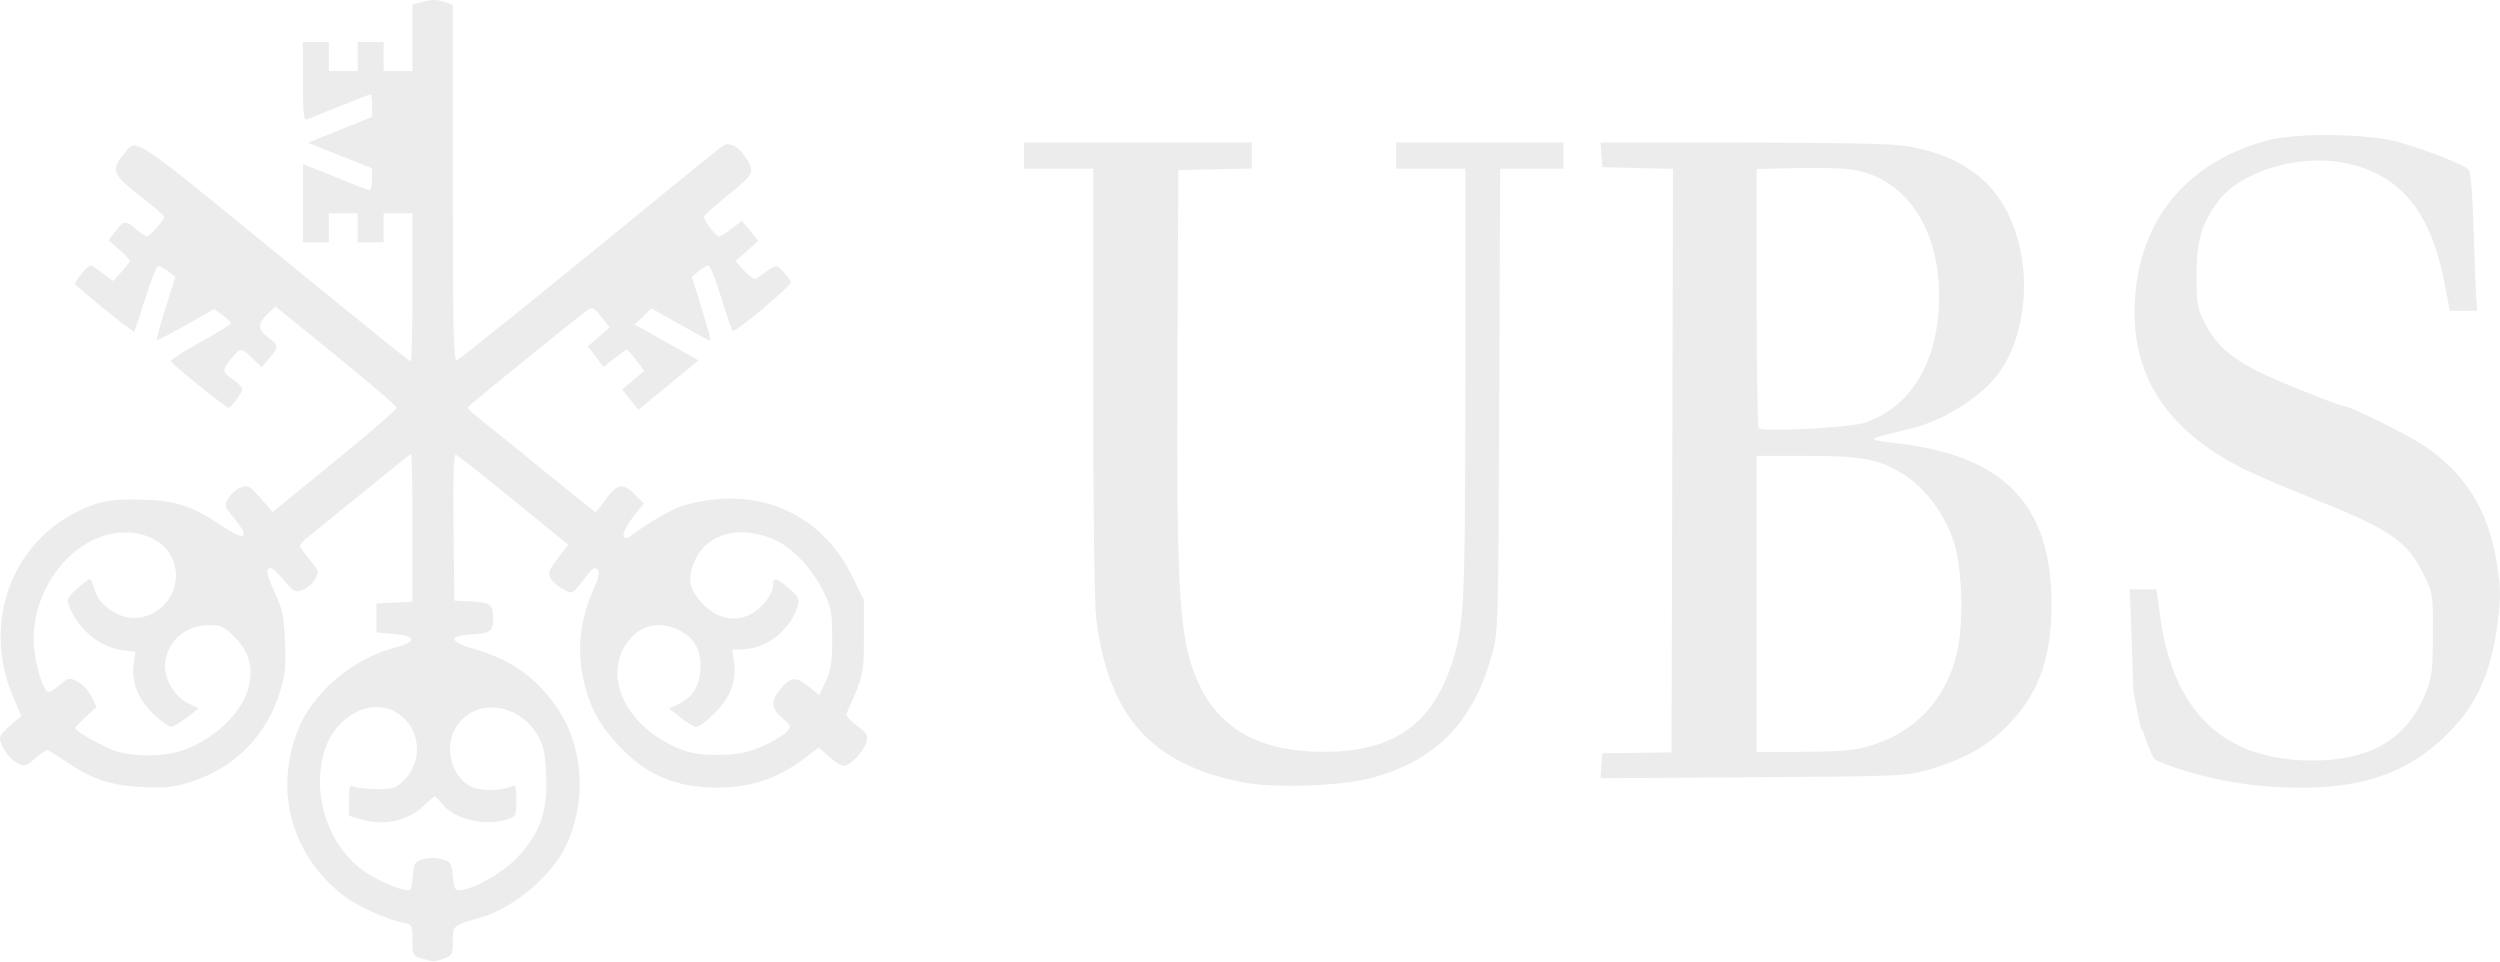
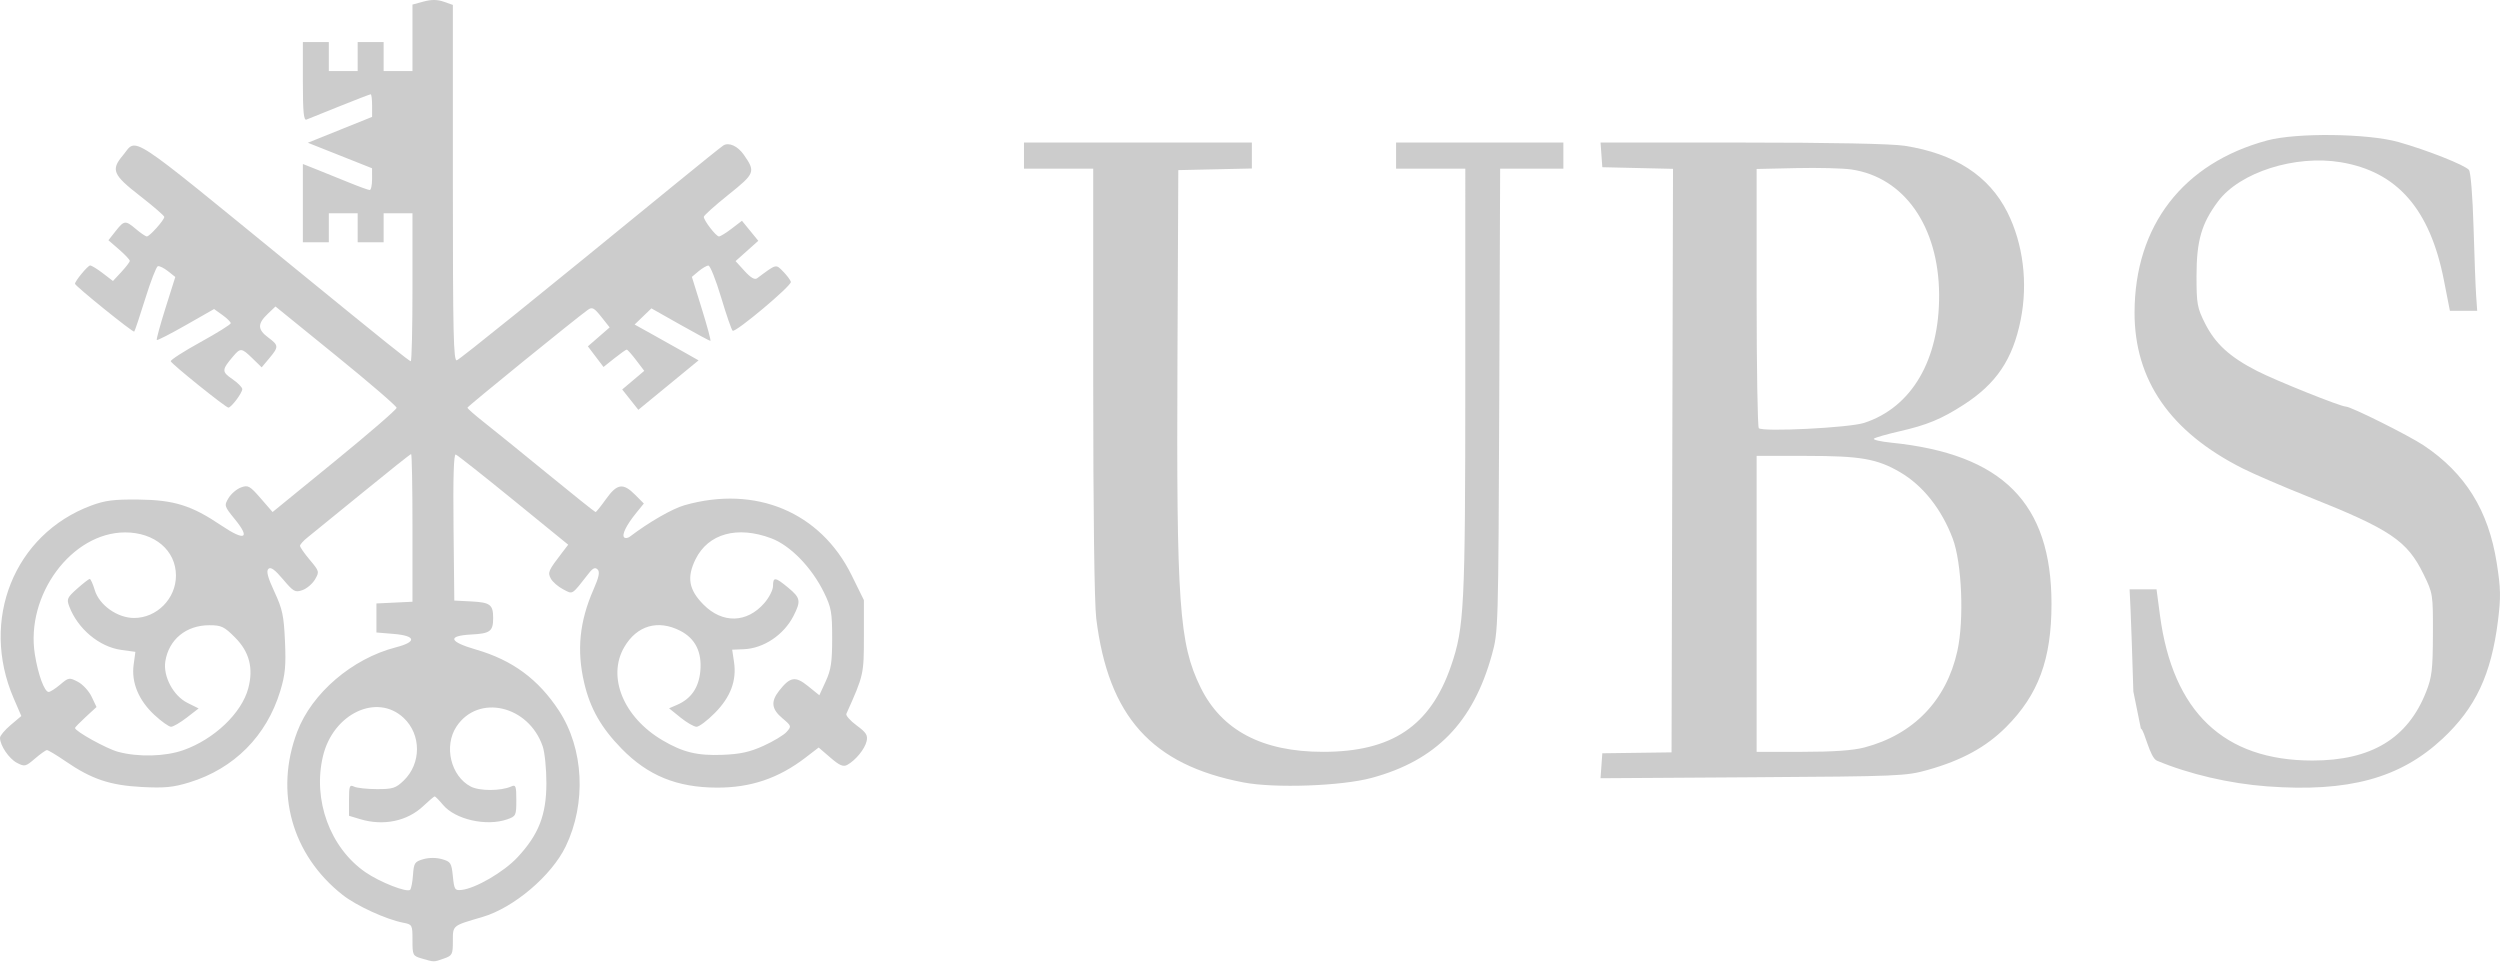
<svg xmlns="http://www.w3.org/2000/svg" width="535.395" height="205.867" id="svg2" version="1.0">
  <defs id="defs4" />
  <g id="layer1" transform="translate(-127.5114,-471.436)">
    <g id="g2189" transform="translate(-4.043604,37.50739)">
-       <path style="fill:#ececec" d="M 617.087,602.336 C 609.045,601.742 600.369,599.72 593.484,596.837 C 591.926,596.185 590.824,590.255 590.04,589.957 L 588.429,582.017 C 588.219,574.942 587.953,567.127 587.837,564.649 L 587.626,560.145 L 590.51,560.145 L 593.395,560.145 L 594.128,565.686 C 596.868,586.386 607.801,596.804 626.783,596.804 C 639.389,596.804 647.204,592.075 651.14,582.067 C 652.368,578.944 652.557,577.335 652.582,569.768 C 652.61,561.156 652.589,561.016 650.58,556.908 C 647.056,549.697 643.493,547.306 625.739,540.237 C 620.473,538.141 614.219,535.444 611.84,534.246 C 596.336,526.432 588.655,515.347 588.686,500.831 C 588.726,482.26 599.065,468.856 617.091,464.005 C 623.366,462.316 638.655,462.5 645.198,464.344 C 651.333,466.072 659.445,469.285 660.305,470.328 C 660.673,470.774 661.093,476.03 661.282,482.541 C 661.464,488.828 661.715,495.44 661.84,497.234 L 662.067,500.496 L 659.145,500.496 L 656.223,500.496 L 654.94,493.953 C 651.952,478.718 644.939,470.687 632.862,468.675 C 623.086,467.045 611.239,470.818 606.574,477.047 C 603.027,481.782 601.957,485.49 601.957,493.04 C 601.957,499.042 602.104,499.855 603.791,503.204 C 605.983,507.556 609.098,510.401 614.929,513.38 C 619.014,515.467 632.809,521 633.928,521 C 635.014,521 647.406,527.178 650.609,529.316 C 659.518,535.264 664.48,543.246 666.248,554.474 C 667.112,559.962 667.151,561.792 666.515,566.876 C 665.073,578.398 661.715,585.536 654.627,592.146 C 645.542,600.618 634.476,603.622 617.087,602.336 z M 397.875,601.497 C 378.21,597.73 368.912,587.379 366.324,566.374 C 365.924,563.131 365.675,543.629 365.675,515.58 L 365.675,470.05 L 358.262,470.05 L 350.85,470.05 L 350.85,467.254 L 350.85,464.458 L 375.25,464.458 L 399.65,464.458 L 399.65,467.235 L 399.65,470.013 L 391.774,470.187 L 383.898,470.361 L 383.718,510.748 C 383.482,563.3 384.076,571.763 388.654,581.116 C 393.17,590.344 401.896,594.94 414.899,594.94 C 429.646,594.94 437.866,589.426 442.3,576.561 C 445.137,568.331 445.355,563.983 445.359,515.563 L 445.362,470.05 L 437.95,470.05 L 430.537,470.05 L 430.537,467.254 L 430.537,464.458 L 448.451,464.458 L 466.365,464.458 L 466.365,467.254 L 466.365,470.05 L 459.594,470.05 L 452.824,470.05 L 452.631,519.602 C 452.44,568.632 452.423,569.206 451.063,574.125 C 447.043,588.655 439.095,596.796 425.286,600.527 C 418.836,602.27 404.55,602.776 397.875,601.497 z M 474.513,597.922 L 474.704,595.25 L 482.117,595.152 L 489.53,595.053 L 489.687,532.571 L 489.845,470.088 L 482.275,469.914 L 474.704,469.739 L 474.515,467.099 L 474.325,464.458 L 504.665,464.458 C 523.852,464.458 536.638,464.712 539.448,465.149 C 550.175,466.817 557.501,471.554 561.441,479.37 C 564.838,486.109 565.884,494.551 564.299,502.435 C 562.599,510.893 559.092,516.106 552.061,520.627 C 547.309,523.683 544.248,524.948 538.331,526.301 C 535.613,526.923 533.159,527.627 532.879,527.866 C 532.598,528.106 534.266,528.494 536.585,528.73 C 560.447,531.155 570.899,541.67 570.899,563.251 C 570.899,575.133 568.094,582.727 561.14,589.672 C 556.877,593.929 551.703,596.756 544.41,598.813 C 539.749,600.127 538.333,600.187 506.944,600.386 L 474.322,600.593 L 474.513,597.922 z M 530.798,594.013 C 541.343,591.25 548.396,583.941 550.739,573.349 C 552.213,566.687 551.71,554.474 549.747,549.271 C 547.361,542.945 543.337,537.88 538.433,535.029 C 533.531,532.179 529.977,531.563 518.451,531.563 L 507.753,531.563 L 507.753,563.251 L 507.753,594.94 L 517.507,594.94 C 524.16,594.94 528.385,594.645 530.798,594.013 z M 530.764,524.498 C 540.979,521.179 546.937,510.978 546.833,496.982 C 546.726,482.384 539.348,471.88 528.038,470.222 C 526.224,469.957 520.918,469.824 516.247,469.928 L 507.753,470.117 L 507.753,497.63 C 507.753,512.762 507.961,525.36 508.216,525.625 C 509.021,526.465 527.563,525.538 530.764,524.498 z " id="path2195" />
-       <path style="fill:#ececec" d="M 221.898,639.206 C 219.953,638.641 219.89,638.518 219.89,635.273 C 219.89,631.987 219.851,631.915 217.883,631.531 C 214.21,630.815 207.881,627.907 204.925,625.578 C 194.036,616.998 190.304,603.579 195.207,590.637 C 198.342,582.362 206.992,574.963 216.347,572.555 C 220.867,571.391 220.653,570.09 215.875,569.689 L 212.169,569.379 L 212.169,566.272 L 212.169,563.165 L 216.03,562.98 L 219.89,562.795 L 219.89,546.981 C 219.89,538.283 219.761,531.166 219.603,531.166 C 219.444,531.166 214.786,534.871 209.25,539.399 C 203.714,543.927 198.423,548.231 197.492,548.964 C 196.561,549.696 195.803,550.535 195.808,550.828 C 195.813,551.12 196.759,552.478 197.911,553.845 C 199.943,556.257 199.976,556.38 199.014,558.021 C 198.47,558.951 197.258,559.981 196.323,560.309 C 194.763,560.856 194.416,560.663 192.167,557.997 C 190.399,555.901 189.523,555.275 189.032,555.758 C 188.538,556.244 188.894,557.593 190.328,560.675 C 192.042,564.359 192.342,565.769 192.586,571.285 C 192.817,576.523 192.639,578.398 191.579,581.901 C 188.663,591.53 181.683,598.55 172.107,601.484 C 168.628,602.549 166.812,602.725 161.914,602.469 C 155.098,602.112 151.166,600.787 145.615,596.976 C 143.666,595.638 141.859,594.554 141.6,594.568 C 141.341,594.582 140.185,595.406 139.03,596.4 C 137.042,598.109 136.835,598.158 135.179,597.296 C 133.478,596.411 131.555,593.566 131.555,591.933 C 131.555,591.489 132.582,590.258 133.837,589.198 L 136.12,587.271 L 134.474,583.452 C 127.24,566.675 134.608,548.352 151.059,542.209 C 154.04,541.096 155.925,540.855 161.206,540.912 C 168.84,540.995 172.585,542.167 178.958,546.466 C 184.001,549.866 185.249,549.298 181.864,545.143 C 179.573,542.33 179.536,542.209 180.502,540.593 C 181.048,539.68 182.244,538.657 183.16,538.321 C 184.684,537.761 185.045,537.961 187.379,540.646 L 189.93,543.584 L 203.212,532.749 C 210.516,526.79 216.493,521.622 216.493,521.266 C 216.493,520.91 210.655,515.881 203.52,510.091 L 190.548,499.563 L 188.849,501.19 C 186.667,503.28 186.705,504.504 189.004,506.214 C 191.266,507.897 191.281,508.195 189.226,510.652 L 187.596,512.601 L 185.645,510.699 C 183.313,508.426 183.059,508.395 181.525,510.196 C 179.022,513.136 179.003,513.528 181.293,515.097 C 182.472,515.904 183.438,516.876 183.44,517.257 C 183.445,518.069 181.077,521.226 180.465,521.222 C 179.904,521.219 168.359,511.938 168.127,511.303 C 168.027,511.028 170.876,509.189 174.459,507.216 C 178.042,505.243 180.973,503.413 180.973,503.149 C 180.973,502.885 180.17,502.094 179.188,501.39 L 177.403,500.112 L 171.382,503.541 C 168.071,505.428 165.26,506.869 165.135,506.744 C 165.011,506.619 165.852,503.53 167.003,499.88 L 169.097,493.244 L 167.518,491.995 C 166.65,491.307 165.675,490.834 165.351,490.942 C 165.028,491.051 163.814,494.19 162.654,497.92 C 161.493,501.649 160.434,504.811 160.299,504.946 C 160.05,505.197 147.616,495.157 147.616,494.705 C 147.616,494.11 150.371,490.779 150.862,490.779 C 151.161,490.779 152.381,491.528 153.575,492.443 L 155.745,494.108 L 157.549,492.167 C 158.541,491.099 159.353,490.03 159.353,489.791 C 159.353,489.552 158.323,488.462 157.065,487.368 L 154.777,485.378 L 156.293,483.453 C 158.151,481.093 158.403,481.067 160.701,483.012 C 161.71,483.866 162.747,484.565 163.005,484.565 C 163.601,484.565 166.775,481.004 166.738,480.377 C 166.722,480.117 164.372,478.088 161.515,475.867 C 155.733,471.372 155.278,470.306 157.836,467.249 C 161.045,463.412 157.997,461.419 194.563,491.254 C 214.331,507.382 219.193,511.283 219.526,511.283 C 219.726,511.283 219.89,504.153 219.89,495.439 L 219.89,479.595 L 216.802,479.595 L 213.713,479.595 L 213.713,482.701 L 213.713,485.808 L 210.933,485.808 L 208.153,485.808 L 208.153,482.701 L 208.153,479.595 L 205.065,479.595 L 201.976,479.595 L 201.976,482.701 L 201.976,485.808 L 199.196,485.808 L 196.417,485.808 L 196.417,477.429 L 196.417,469.05 L 199.351,470.214 C 200.965,470.855 204.07,472.109 206.252,473.001 C 208.434,473.894 210.45,474.624 210.731,474.624 C 211.012,474.624 211.24,473.575 211.238,472.294 L 211.234,469.964 L 204.357,467.232 L 197.479,464.5 L 204.361,461.731 L 211.242,458.961 L 211.242,456.54 C 211.242,455.209 211.109,454.12 210.946,454.12 C 210.783,454.12 207.794,455.269 204.305,456.673 C 200.816,458.077 197.613,459.366 197.189,459.536 C 196.594,459.774 196.417,457.904 196.417,451.39 L 196.417,442.935 L 199.196,442.935 L 201.976,442.935 L 201.976,446.042 L 201.976,449.149 L 205.065,449.149 L 208.153,449.149 L 208.153,446.042 L 208.153,442.935 L 210.933,442.935 L 213.713,442.935 L 213.713,446.042 L 213.713,449.149 L 216.802,449.149 L 219.89,449.149 L 219.89,442.027 L 219.89,434.906 L 222.271,434.261 C 223.949,433.806 225.224,433.817 226.595,434.298 L 228.539,434.979 L 228.539,473.198 C 228.539,505.517 228.671,511.365 229.395,511.086 C 230.154,510.793 247.024,497.183 276.117,473.393 C 281.391,469.08 286.05,465.338 286.47,465.077 C 287.646,464.346 289.539,465.201 290.832,467.049 C 293.4,470.718 293.271,471.056 287.556,475.626 C 284.655,477.947 282.281,480.079 282.281,480.366 C 282.281,481.163 284.911,484.565 285.527,484.565 C 285.826,484.565 287.055,483.81 288.259,482.886 L 290.448,481.207 L 292.199,483.352 L 293.95,485.497 L 291.516,487.672 L 289.082,489.847 L 291.013,491.967 C 292.335,493.419 293.184,493.908 293.703,493.52 C 297.882,490.4 297.682,490.452 299.272,492.078 C 300.078,492.901 300.823,493.897 300.929,494.291 C 301.14,495.077 289.12,505.17 288.461,504.761 C 288.236,504.621 287.127,501.418 285.996,497.643 C 284.865,493.868 283.636,490.788 283.265,490.799 C 282.894,490.811 281.945,491.36 281.158,492.021 L 279.725,493.222 L 281.857,500.078 C 283.03,503.848 283.855,506.934 283.691,506.934 C 283.527,506.934 280.617,505.367 277.224,503.451 L 271.056,499.969 L 269.26,501.699 L 267.464,503.43 L 271.321,505.574 C 273.442,506.753 276.522,508.479 278.167,509.411 L 281.156,511.104 L 274.709,516.399 L 268.261,521.693 L 266.533,519.515 L 264.805,517.337 L 267.166,515.344 L 269.526,513.351 L 267.8,511.074 C 266.85,509.822 265.938,508.798 265.772,508.798 C 265.607,508.798 264.42,509.635 263.136,510.658 L 260.801,512.518 L 259.127,510.31 L 257.452,508.101 L 259.786,506.072 L 262.12,504.043 L 260.323,501.778 C 258.787,499.842 258.372,499.623 257.463,500.272 C 254.844,502.14 231.694,520.947 231.662,521.233 C 231.643,521.408 233.226,522.806 235.179,524.339 C 237.133,525.873 243.258,530.832 248.79,535.36 C 254.323,539.888 258.962,543.593 259.099,543.593 C 259.236,543.593 260.247,542.335 261.345,540.797 C 263.706,537.489 264.999,537.299 267.568,539.883 L 269.439,541.765 L 267.815,543.766 C 265.706,546.363 264.672,548.456 265.223,549.01 C 265.464,549.253 266.016,549.182 266.45,548.852 C 270.557,545.73 275.534,542.87 278.162,542.123 C 293.414,537.789 307.28,543.603 313.941,557.124 L 316.565,562.45 L 316.565,570.264 C 316.565,578.336 316.518,578.541 312.808,586.8 C 312.648,587.155 313.639,588.274 315.01,589.286 C 317.079,590.813 317.441,591.389 317.142,592.679 C 316.754,594.354 314.767,596.777 312.994,597.739 C 312.135,598.205 311.345,597.862 309.386,596.176 L 306.878,594.016 L 304.061,596.179 C 298.289,600.61 292.324,602.631 285.085,602.605 C 276.521,602.575 270.314,600.039 264.676,594.264 C 260.294,589.777 257.95,585.658 256.671,580.198 C 255.035,573.218 255.648,567.043 258.656,560.187 C 259.828,557.515 260.056,556.406 259.539,555.886 C 259.022,555.366 258.538,555.574 257.663,556.69 C 253.884,561.508 254.3,561.248 252.148,560.129 C 251.074,559.571 249.89,558.539 249.516,557.836 C 248.808,556.505 248.961,556.156 251.988,552.213 L 253.24,550.58 L 241.518,541.032 C 235.071,535.781 229.509,531.388 229.157,531.27 C 228.724,531.125 228.571,536.148 228.682,546.8 L 228.847,562.544 L 232.539,562.734 C 236.537,562.941 237.168,563.423 237.168,566.272 C 237.168,569.121 236.537,569.603 232.539,569.809 C 227.274,570.081 227.655,571.346 233.514,573.046 C 241.301,575.305 246.847,579.394 251.259,586.128 C 256.589,594.264 257.169,605.949 252.702,615.199 C 249.66,621.499 241.54,628.37 234.826,630.324 C 228.377,632.201 228.539,632.069 228.539,635.477 C 228.539,638.35 228.42,638.578 226.593,639.219 C 224.395,639.99 224.598,639.99 221.898,639.206 z M 220.006,621.281 C 220.182,618.744 220.372,618.455 222.207,617.929 C 223.439,617.575 224.989,617.575 226.222,617.929 C 228.076,618.46 228.253,618.741 228.539,621.591 C 228.824,624.443 228.965,624.666 230.392,624.516 C 233.399,624.2 239.471,620.659 242.391,617.518 C 246.925,612.643 248.556,608.465 248.57,601.688 C 248.577,598.613 248.218,595.041 247.773,593.751 C 244.745,584.971 233.98,582.496 229.323,589.509 C 226.548,593.687 228.082,600.144 232.379,602.38 C 234.271,603.363 238.838,603.35 241.048,602.353 C 242.005,601.922 242.129,602.258 242.129,605.289 C 242.129,608.57 242.048,608.741 240.183,609.394 C 235.745,610.951 229.061,609.444 226.425,606.293 C 225.593,605.298 224.794,604.484 224.65,604.484 C 224.505,604.484 223.415,605.407 222.226,606.534 C 218.783,609.8 213.686,610.863 208.688,609.357 L 206.3,608.637 L 206.3,605.252 C 206.3,602.241 206.42,601.924 207.381,602.393 C 207.976,602.683 210.182,602.923 212.283,602.926 C 215.679,602.931 216.317,602.727 218.011,601.093 C 221.805,597.436 221.802,591.246 218.005,587.678 C 212.286,582.304 202.896,586.75 200.722,595.862 C 198.486,605.238 202.227,615.469 209.809,620.716 C 212.88,622.842 218.729,625.14 219.388,624.481 C 219.621,624.248 219.899,622.807 220.006,621.281 z M 170.826,594.579 C 177.426,592.246 183.298,586.657 184.716,581.357 C 185.87,577.049 184.97,573.546 181.922,570.48 C 179.567,568.111 178.972,567.825 176.391,567.825 C 171.425,567.825 167.718,570.86 166.962,575.546 C 166.444,578.759 168.669,582.946 171.696,584.453 L 174.092,585.645 L 171.552,587.609 C 170.155,588.689 168.639,589.572 168.184,589.572 C 167.728,589.572 166.126,588.432 164.622,587.038 C 161.237,583.899 159.658,580.074 160.176,576.269 L 160.55,573.529 L 157.496,573.106 C 152.813,572.458 148.196,568.588 146.382,563.79 C 145.793,562.232 145.944,561.892 148.065,560.007 C 149.347,558.868 150.56,557.924 150.761,557.91 C 150.962,557.895 151.449,558.964 151.842,560.284 C 152.805,563.516 156.684,566.272 160.272,566.272 C 165.139,566.272 169.237,562.128 169.237,557.205 C 169.237,551.81 164.679,547.938 158.342,547.948 C 146.901,547.968 136.989,561.378 139.023,574.085 C 139.718,578.425 141.076,582.116 141.977,582.116 C 142.309,582.116 143.422,581.403 144.451,580.532 C 146.252,579.008 146.395,578.985 148.228,579.939 C 149.276,580.484 150.604,581.922 151.179,583.135 L 152.225,585.341 L 149.92,587.465 C 148.653,588.633 147.616,589.696 147.616,589.826 C 147.616,590.523 154.354,594.263 156.808,594.928 C 161.139,596.102 166.926,595.958 170.826,594.579 z M 295.066,593.654 C 297.172,592.699 299.396,591.36 300.008,590.678 C 301.091,589.472 301.067,589.392 299.114,587.751 C 296.788,585.797 296.589,584.188 298.39,581.885 C 300.765,578.848 301.879,578.665 304.596,580.861 L 307.022,582.822 L 308.396,579.828 C 309.526,577.366 309.77,575.732 309.77,570.621 C 309.77,565.062 309.586,564.032 308.026,560.835 C 305.405,555.467 300.829,550.755 296.742,549.217 C 289.456,546.475 283.227,548.194 280.514,553.695 C 278.592,557.594 279.057,560.233 282.231,563.425 C 286.282,567.5 291.499,567.371 295.222,563.106 C 296.259,561.918 297.106,560.258 297.106,559.415 C 297.106,557.429 297.578,557.484 300.363,559.793 C 302.995,561.975 303.119,562.638 301.491,565.831 C 299.419,569.895 295.092,572.794 290.844,572.964 L 288.358,573.064 L 288.75,575.697 C 289.345,579.684 288.019,583.212 284.644,586.621 C 283.037,588.244 281.276,589.572 280.73,589.572 C 280.184,589.572 278.637,588.682 277.291,587.595 L 274.845,585.617 L 276.555,584.878 C 279.559,583.579 281.194,581.217 281.531,577.689 C 281.922,573.6 280.475,570.677 277.239,569.017 C 272.461,566.565 267.942,567.883 265.243,572.516 C 261.53,578.889 265.082,587.543 273.433,592.465 C 277.811,595.046 280.893,595.793 286.296,595.582 C 290.096,595.434 292.123,594.988 295.066,593.654 z " id="path2191" />
+       <path style="fill:#cccccc" d="M 617.087,602.336 C 609.045,601.742 600.369,599.72 593.484,596.837 C 591.926,596.185 590.824,590.255 590.04,589.957 L 588.429,582.017 C 588.219,574.942 587.953,567.127 587.837,564.649 L 587.626,560.145 L 590.51,560.145 L 593.395,560.145 L 594.128,565.686 C 596.868,586.386 607.801,596.804 626.783,596.804 C 639.389,596.804 647.204,592.075 651.14,582.067 C 652.368,578.944 652.557,577.335 652.582,569.768 C 652.61,561.156 652.589,561.016 650.58,556.908 C 647.056,549.697 643.493,547.306 625.739,540.237 C 620.473,538.141 614.219,535.444 611.84,534.246 C 596.336,526.432 588.655,515.347 588.686,500.831 C 588.726,482.26 599.065,468.856 617.091,464.005 C 623.366,462.316 638.655,462.5 645.198,464.344 C 651.333,466.072 659.445,469.285 660.305,470.328 C 660.673,470.774 661.093,476.03 661.282,482.541 C 661.464,488.828 661.715,495.44 661.84,497.234 L 662.067,500.496 L 659.145,500.496 L 656.223,500.496 L 654.94,493.953 C 651.952,478.718 644.939,470.687 632.862,468.675 C 623.086,467.045 611.239,470.818 606.574,477.047 C 603.027,481.782 601.957,485.49 601.957,493.04 C 601.957,499.042 602.104,499.855 603.791,503.204 C 605.983,507.556 609.098,510.401 614.929,513.38 C 619.014,515.467 632.809,521 633.928,521 C 635.014,521 647.406,527.178 650.609,529.316 C 659.518,535.264 664.48,543.246 666.248,554.474 C 667.112,559.962 667.151,561.792 666.515,566.876 C 665.073,578.398 661.715,585.536 654.627,592.146 C 645.542,600.618 634.476,603.622 617.087,602.336 z M 397.875,601.497 C 378.21,597.73 368.912,587.379 366.324,566.374 C 365.924,563.131 365.675,543.629 365.675,515.58 L 365.675,470.05 L 358.262,470.05 L 350.85,470.05 L 350.85,467.254 L 350.85,464.458 L 375.25,464.458 L 399.65,464.458 L 399.65,467.235 L 399.65,470.013 L 391.774,470.187 L 383.898,470.361 L 383.718,510.748 C 383.482,563.3 384.076,571.763 388.654,581.116 C 393.17,590.344 401.896,594.94 414.899,594.94 C 429.646,594.94 437.866,589.426 442.3,576.561 C 445.137,568.331 445.355,563.983 445.359,515.563 L 445.362,470.05 L 437.95,470.05 L 430.537,470.05 L 430.537,467.254 L 430.537,464.458 L 448.451,464.458 L 466.365,464.458 L 466.365,467.254 L 466.365,470.05 L 459.594,470.05 L 452.824,470.05 L 452.631,519.602 C 452.44,568.632 452.423,569.206 451.063,574.125 C 447.043,588.655 439.095,596.796 425.286,600.527 C 418.836,602.27 404.55,602.776 397.875,601.497 z M 474.513,597.922 L 474.704,595.25 L 482.117,595.152 L 489.53,595.053 L 489.687,532.571 L 489.845,470.088 L 482.275,469.914 L 474.704,469.739 L 474.515,467.099 L 474.325,464.458 L 504.665,464.458 C 523.852,464.458 536.638,464.712 539.448,465.149 C 550.175,466.817 557.501,471.554 561.441,479.37 C 564.838,486.109 565.884,494.551 564.299,502.435 C 562.599,510.893 559.092,516.106 552.061,520.627 C 547.309,523.683 544.248,524.948 538.331,526.301 C 535.613,526.923 533.159,527.627 532.879,527.866 C 532.598,528.106 534.266,528.494 536.585,528.73 C 560.447,531.155 570.899,541.67 570.899,563.251 C 570.899,575.133 568.094,582.727 561.14,589.672 C 556.877,593.929 551.703,596.756 544.41,598.813 C 539.749,600.127 538.333,600.187 506.944,600.386 L 474.322,600.593 L 474.513,597.922 z M 530.798,594.013 C 541.343,591.25 548.396,583.941 550.739,573.349 C 552.213,566.687 551.71,554.474 549.747,549.271 C 547.361,542.945 543.337,537.88 538.433,535.029 C 533.531,532.179 529.977,531.563 518.451,531.563 L 507.753,531.563 L 507.753,563.251 L 507.753,594.94 L 517.507,594.94 C 524.16,594.94 528.385,594.645 530.798,594.013 z M 530.764,524.498 C 540.979,521.179 546.937,510.978 546.833,496.982 C 546.726,482.384 539.348,471.88 528.038,470.222 C 526.224,469.957 520.918,469.824 516.247,469.928 L 507.753,470.117 L 507.753,497.63 C 507.753,512.762 507.961,525.36 508.216,525.625 C 509.021,526.465 527.563,525.538 530.764,524.498 z " id="path2195" />
+       <path style="fill:#cccccc" d="M 221.898,639.206 C 219.953,638.641 219.89,638.518 219.89,635.273 C 219.89,631.987 219.851,631.915 217.883,631.531 C 214.21,630.815 207.881,627.907 204.925,625.578 C 194.036,616.998 190.304,603.579 195.207,590.637 C 198.342,582.362 206.992,574.963 216.347,572.555 C 220.867,571.391 220.653,570.09 215.875,569.689 L 212.169,569.379 L 212.169,566.272 L 212.169,563.165 L 216.03,562.98 L 219.89,562.795 L 219.89,546.981 C 219.89,538.283 219.761,531.166 219.603,531.166 C 219.444,531.166 214.786,534.871 209.25,539.399 C 203.714,543.927 198.423,548.231 197.492,548.964 C 196.561,549.696 195.803,550.535 195.808,550.828 C 195.813,551.12 196.759,552.478 197.911,553.845 C 199.943,556.257 199.976,556.38 199.014,558.021 C 198.47,558.951 197.258,559.981 196.323,560.309 C 194.763,560.856 194.416,560.663 192.167,557.997 C 190.399,555.901 189.523,555.275 189.032,555.758 C 188.538,556.244 188.894,557.593 190.328,560.675 C 192.042,564.359 192.342,565.769 192.586,571.285 C 192.817,576.523 192.639,578.398 191.579,581.901 C 188.663,591.53 181.683,598.55 172.107,601.484 C 168.628,602.549 166.812,602.725 161.914,602.469 C 155.098,602.112 151.166,600.787 145.615,596.976 C 143.666,595.638 141.859,594.554 141.6,594.568 C 141.341,594.582 140.185,595.406 139.03,596.4 C 137.042,598.109 136.835,598.158 135.179,597.296 C 133.478,596.411 131.555,593.566 131.555,591.933 C 131.555,591.489 132.582,590.258 133.837,589.198 L 136.12,587.271 L 134.474,583.452 C 127.24,566.675 134.608,548.352 151.059,542.209 C 154.04,541.096 155.925,540.855 161.206,540.912 C 168.84,540.995 172.585,542.167 178.958,546.466 C 184.001,549.866 185.249,549.298 181.864,545.143 C 179.573,542.33 179.536,542.209 180.502,540.593 C 181.048,539.68 182.244,538.657 183.16,538.321 C 184.684,537.761 185.045,537.961 187.379,540.646 L 189.93,543.584 L 203.212,532.749 C 210.516,526.79 216.493,521.622 216.493,521.266 C 216.493,520.91 210.655,515.881 203.52,510.091 L 190.548,499.563 L 188.849,501.19 C 186.667,503.28 186.705,504.504 189.004,506.214 C 191.266,507.897 191.281,508.195 189.226,510.652 L 187.596,512.601 L 185.645,510.699 C 183.313,508.426 183.059,508.395 181.525,510.196 C 179.022,513.136 179.003,513.528 181.293,515.097 C 182.472,515.904 183.438,516.876 183.44,517.257 C 183.445,518.069 181.077,521.226 180.465,521.222 C 179.904,521.219 168.359,511.938 168.127,511.303 C 168.027,511.028 170.876,509.189 174.459,507.216 C 178.042,505.243 180.973,503.413 180.973,503.149 C 180.973,502.885 180.17,502.094 179.188,501.39 L 177.403,500.112 L 171.382,503.541 C 168.071,505.428 165.26,506.869 165.135,506.744 C 165.011,506.619 165.852,503.53 167.003,499.88 L 169.097,493.244 L 167.518,491.995 C 166.65,491.307 165.675,490.834 165.351,490.942 C 165.028,491.051 163.814,494.19 162.654,497.92 C 161.493,501.649 160.434,504.811 160.299,504.946 C 160.05,505.197 147.616,495.157 147.616,494.705 C 147.616,494.11 150.371,490.779 150.862,490.779 C 151.161,490.779 152.381,491.528 153.575,492.443 L 155.745,494.108 L 157.549,492.167 C 158.541,491.099 159.353,490.03 159.353,489.791 C 159.353,489.552 158.323,488.462 157.065,487.368 L 154.777,485.378 L 156.293,483.453 C 158.151,481.093 158.403,481.067 160.701,483.012 C 161.71,483.866 162.747,484.565 163.005,484.565 C 163.601,484.565 166.775,481.004 166.738,480.377 C 166.722,480.117 164.372,478.088 161.515,475.867 C 155.733,471.372 155.278,470.306 157.836,467.249 C 161.045,463.412 157.997,461.419 194.563,491.254 C 214.331,507.382 219.193,511.283 219.526,511.283 C 219.726,511.283 219.89,504.153 219.89,495.439 L 219.89,479.595 L 216.802,479.595 L 213.713,479.595 L 213.713,482.701 L 213.713,485.808 L 210.933,485.808 L 208.153,485.808 L 208.153,482.701 L 208.153,479.595 L 205.065,479.595 L 201.976,479.595 L 201.976,482.701 L 201.976,485.808 L 199.196,485.808 L 196.417,485.808 L 196.417,477.429 L 196.417,469.05 L 199.351,470.214 C 200.965,470.855 204.07,472.109 206.252,473.001 C 208.434,473.894 210.45,474.624 210.731,474.624 C 211.012,474.624 211.24,473.575 211.238,472.294 L 211.234,469.964 L 204.357,467.232 L 197.479,464.5 L 204.361,461.731 L 211.242,458.961 L 211.242,456.54 C 211.242,455.209 211.109,454.12 210.946,454.12 C 210.783,454.12 207.794,455.269 204.305,456.673 C 200.816,458.077 197.613,459.366 197.189,459.536 C 196.594,459.774 196.417,457.904 196.417,451.39 L 196.417,442.935 L 199.196,442.935 L 201.976,442.935 L 201.976,446.042 L 201.976,449.149 L 205.065,449.149 L 208.153,449.149 L 208.153,446.042 L 208.153,442.935 L 210.933,442.935 L 213.713,442.935 L 213.713,446.042 L 213.713,449.149 L 216.802,449.149 L 219.89,449.149 L 219.89,442.027 L 219.89,434.906 L 222.271,434.261 C 223.949,433.806 225.224,433.817 226.595,434.298 L 228.539,434.979 L 228.539,473.198 C 228.539,505.517 228.671,511.365 229.395,511.086 C 230.154,510.793 247.024,497.183 276.117,473.393 C 281.391,469.08 286.05,465.338 286.47,465.077 C 287.646,464.346 289.539,465.201 290.832,467.049 C 293.4,470.718 293.271,471.056 287.556,475.626 C 284.655,477.947 282.281,480.079 282.281,480.366 C 282.281,481.163 284.911,484.565 285.527,484.565 C 285.826,484.565 287.055,483.81 288.259,482.886 L 290.448,481.207 L 292.199,483.352 L 293.95,485.497 L 291.516,487.672 L 289.082,489.847 L 291.013,491.967 C 292.335,493.419 293.184,493.908 293.703,493.52 C 297.882,490.4 297.682,490.452 299.272,492.078 C 300.078,492.901 300.823,493.897 300.929,494.291 C 301.14,495.077 289.12,505.17 288.461,504.761 C 288.236,504.621 287.127,501.418 285.996,497.643 C 284.865,493.868 283.636,490.788 283.265,490.799 C 282.894,490.811 281.945,491.36 281.158,492.021 L 279.725,493.222 L 281.857,500.078 C 283.03,503.848 283.855,506.934 283.691,506.934 C 283.527,506.934 280.617,505.367 277.224,503.451 L 271.056,499.969 L 269.26,501.699 L 267.464,503.43 L 271.321,505.574 C 273.442,506.753 276.522,508.479 278.167,509.411 L 281.156,511.104 L 274.709,516.399 L 268.261,521.693 L 266.533,519.515 L 264.805,517.337 L 267.166,515.344 L 269.526,513.351 L 267.8,511.074 C 266.85,509.822 265.938,508.798 265.772,508.798 C 265.607,508.798 264.42,509.635 263.136,510.658 L 260.801,512.518 L 259.127,510.31 L 257.452,508.101 L 259.786,506.072 L 262.12,504.043 L 260.323,501.778 C 258.787,499.842 258.372,499.623 257.463,500.272 C 254.844,502.14 231.694,520.947 231.662,521.233 C 231.643,521.408 233.226,522.806 235.179,524.339 C 237.133,525.873 243.258,530.832 248.79,535.36 C 254.323,539.888 258.962,543.593 259.099,543.593 C 259.236,543.593 260.247,542.335 261.345,540.797 C 263.706,537.489 264.999,537.299 267.568,539.883 L 269.439,541.765 L 267.815,543.766 C 265.706,546.363 264.672,548.456 265.223,549.01 C 265.464,549.253 266.016,549.182 266.45,548.852 C 270.557,545.73 275.534,542.87 278.162,542.123 C 293.414,537.789 307.28,543.603 313.941,557.124 L 316.565,562.45 L 316.565,570.264 C 316.565,578.336 316.518,578.541 312.808,586.8 C 312.648,587.155 313.639,588.274 315.01,589.286 C 317.079,590.813 317.441,591.389 317.142,592.679 C 316.754,594.354 314.767,596.777 312.994,597.739 C 312.135,598.205 311.345,597.862 309.386,596.176 L 306.878,594.016 L 304.061,596.179 C 298.289,600.61 292.324,602.631 285.085,602.605 C 276.521,602.575 270.314,600.039 264.676,594.264 C 260.294,589.777 257.95,585.658 256.671,580.198 C 255.035,573.218 255.648,567.043 258.656,560.187 C 259.828,557.515 260.056,556.406 259.539,555.886 C 259.022,555.366 258.538,555.574 257.663,556.69 C 253.884,561.508 254.3,561.248 252.148,560.129 C 251.074,559.571 249.89,558.539 249.516,557.836 C 248.808,556.505 248.961,556.156 251.988,552.213 L 253.24,550.58 L 241.518,541.032 C 235.071,535.781 229.509,531.388 229.157,531.27 C 228.724,531.125 228.571,536.148 228.682,546.8 L 228.847,562.544 L 232.539,562.734 C 236.537,562.941 237.168,563.423 237.168,566.272 C 237.168,569.121 236.537,569.603 232.539,569.809 C 227.274,570.081 227.655,571.346 233.514,573.046 C 241.301,575.305 246.847,579.394 251.259,586.128 C 256.589,594.264 257.169,605.949 252.702,615.199 C 249.66,621.499 241.54,628.37 234.826,630.324 C 228.377,632.201 228.539,632.069 228.539,635.477 C 228.539,638.35 228.42,638.578 226.593,639.219 C 224.395,639.99 224.598,639.99 221.898,639.206 z M 220.006,621.281 C 220.182,618.744 220.372,618.455 222.207,617.929 C 223.439,617.575 224.989,617.575 226.222,617.929 C 228.076,618.46 228.253,618.741 228.539,621.591 C 228.824,624.443 228.965,624.666 230.392,624.516 C 233.399,624.2 239.471,620.659 242.391,617.518 C 246.925,612.643 248.556,608.465 248.57,601.688 C 248.577,598.613 248.218,595.041 247.773,593.751 C 244.745,584.971 233.98,582.496 229.323,589.509 C 226.548,593.687 228.082,600.144 232.379,602.38 C 234.271,603.363 238.838,603.35 241.048,602.353 C 242.005,601.922 242.129,602.258 242.129,605.289 C 242.129,608.57 242.048,608.741 240.183,609.394 C 235.745,610.951 229.061,609.444 226.425,606.293 C 225.593,605.298 224.794,604.484 224.65,604.484 C 224.505,604.484 223.415,605.407 222.226,606.534 C 218.783,609.8 213.686,610.863 208.688,609.357 L 206.3,608.637 L 206.3,605.252 C 206.3,602.241 206.42,601.924 207.381,602.393 C 207.976,602.683 210.182,602.923 212.283,602.926 C 215.679,602.931 216.317,602.727 218.011,601.093 C 221.805,597.436 221.802,591.246 218.005,587.678 C 212.286,582.304 202.896,586.75 200.722,595.862 C 198.486,605.238 202.227,615.469 209.809,620.716 C 212.88,622.842 218.729,625.14 219.388,624.481 C 219.621,624.248 219.899,622.807 220.006,621.281 z M 170.826,594.579 C 177.426,592.246 183.298,586.657 184.716,581.357 C 185.87,577.049 184.97,573.546 181.922,570.48 C 179.567,568.111 178.972,567.825 176.391,567.825 C 171.425,567.825 167.718,570.86 166.962,575.546 C 166.444,578.759 168.669,582.946 171.696,584.453 L 174.092,585.645 L 171.552,587.609 C 170.155,588.689 168.639,589.572 168.184,589.572 C 167.728,589.572 166.126,588.432 164.622,587.038 C 161.237,583.899 159.658,580.074 160.176,576.269 L 160.55,573.529 L 157.496,573.106 C 152.813,572.458 148.196,568.588 146.382,563.79 C 145.793,562.232 145.944,561.892 148.065,560.007 C 149.347,558.868 150.56,557.924 150.761,557.91 C 150.962,557.895 151.449,558.964 151.842,560.284 C 152.805,563.516 156.684,566.272 160.272,566.272 C 165.139,566.272 169.237,562.128 169.237,557.205 C 169.237,551.81 164.679,547.938 158.342,547.948 C 146.901,547.968 136.989,561.378 139.023,574.085 C 139.718,578.425 141.076,582.116 141.977,582.116 C 142.309,582.116 143.422,581.403 144.451,580.532 C 146.252,579.008 146.395,578.985 148.228,579.939 C 149.276,580.484 150.604,581.922 151.179,583.135 L 152.225,585.341 L 149.92,587.465 C 148.653,588.633 147.616,589.696 147.616,589.826 C 147.616,590.523 154.354,594.263 156.808,594.928 C 161.139,596.102 166.926,595.958 170.826,594.579 z M 295.066,593.654 C 297.172,592.699 299.396,591.36 300.008,590.678 C 301.091,589.472 301.067,589.392 299.114,587.751 C 296.788,585.797 296.589,584.188 298.39,581.885 C 300.765,578.848 301.879,578.665 304.596,580.861 L 307.022,582.822 L 308.396,579.828 C 309.526,577.366 309.77,575.732 309.77,570.621 C 309.77,565.062 309.586,564.032 308.026,560.835 C 305.405,555.467 300.829,550.755 296.742,549.217 C 289.456,546.475 283.227,548.194 280.514,553.695 C 278.592,557.594 279.057,560.233 282.231,563.425 C 286.282,567.5 291.499,567.371 295.222,563.106 C 296.259,561.918 297.106,560.258 297.106,559.415 C 297.106,557.429 297.578,557.484 300.363,559.793 C 302.995,561.975 303.119,562.638 301.491,565.831 C 299.419,569.895 295.092,572.794 290.844,572.964 L 288.358,573.064 L 288.75,575.697 C 289.345,579.684 288.019,583.212 284.644,586.621 C 283.037,588.244 281.276,589.572 280.73,589.572 C 280.184,589.572 278.637,588.682 277.291,587.595 L 274.845,585.617 L 276.555,584.878 C 279.559,583.579 281.194,581.217 281.531,577.689 C 281.922,573.6 280.475,570.677 277.239,569.017 C 272.461,566.565 267.942,567.883 265.243,572.516 C 261.53,578.889 265.082,587.543 273.433,592.465 C 277.811,595.046 280.893,595.793 286.296,595.582 C 290.096,595.434 292.123,594.988 295.066,593.654 z " id="path2191" />
    </g>
  </g>
</svg>
